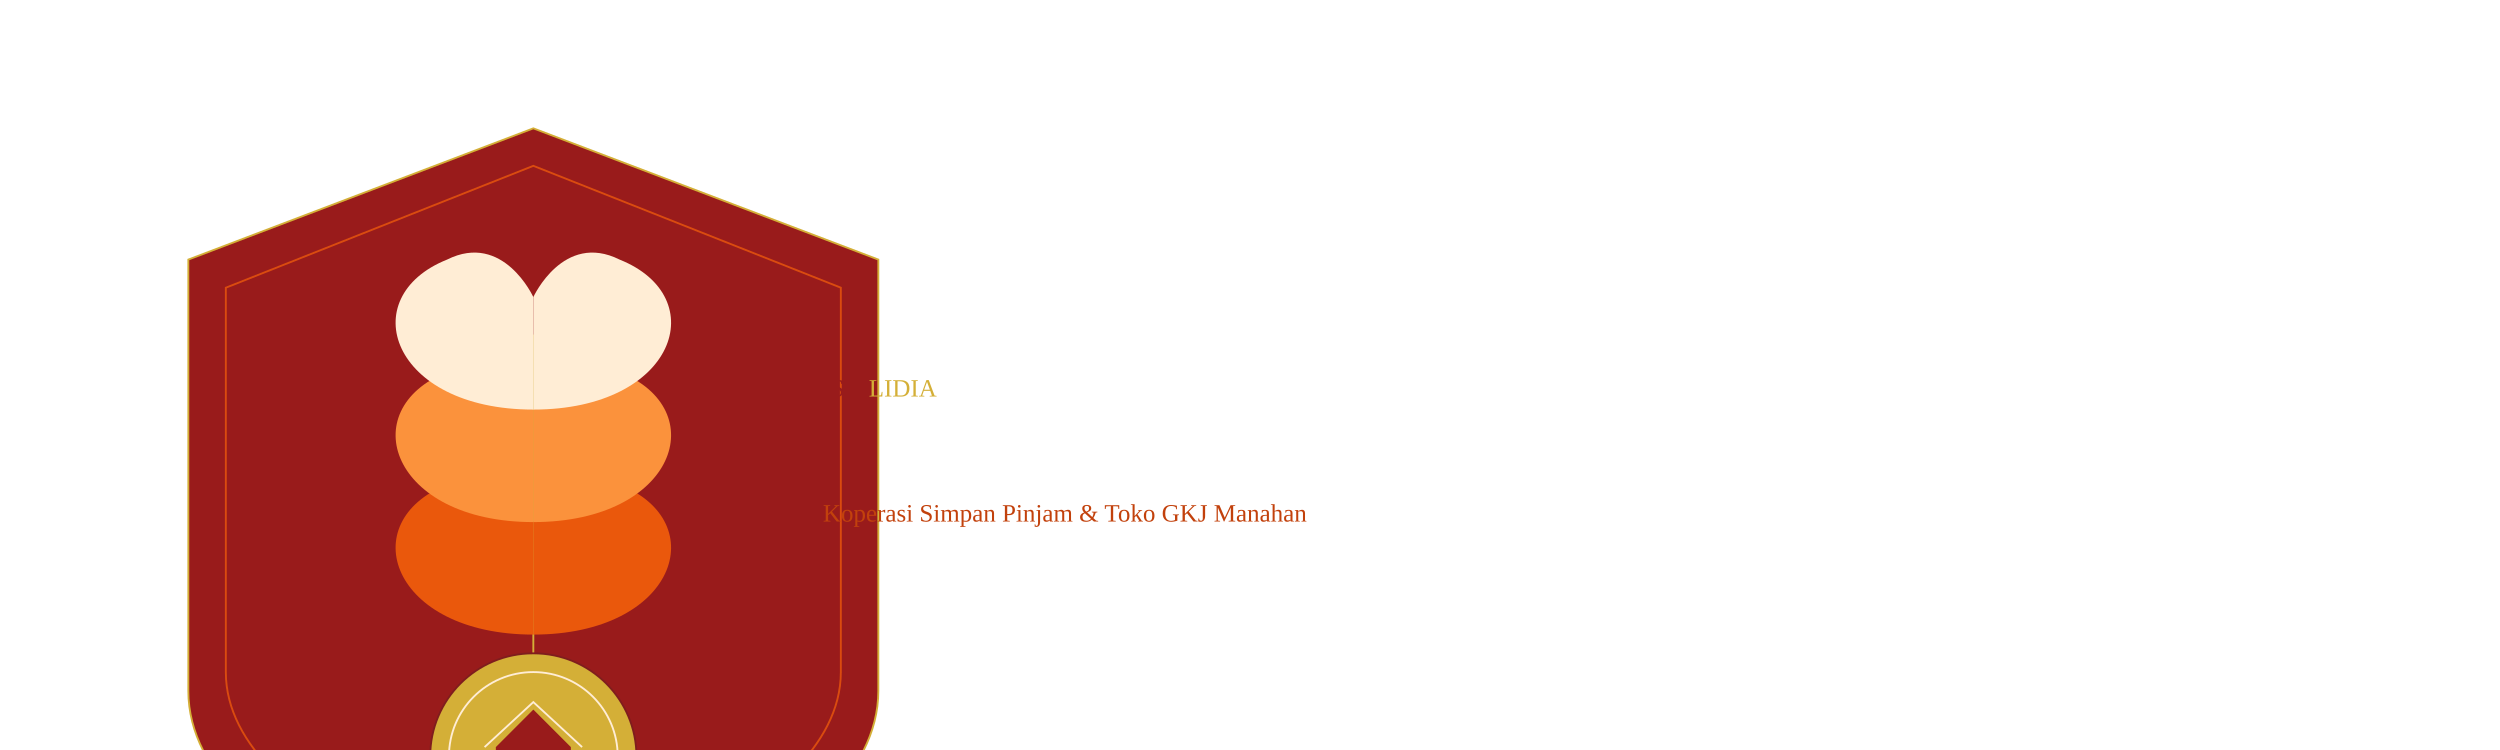
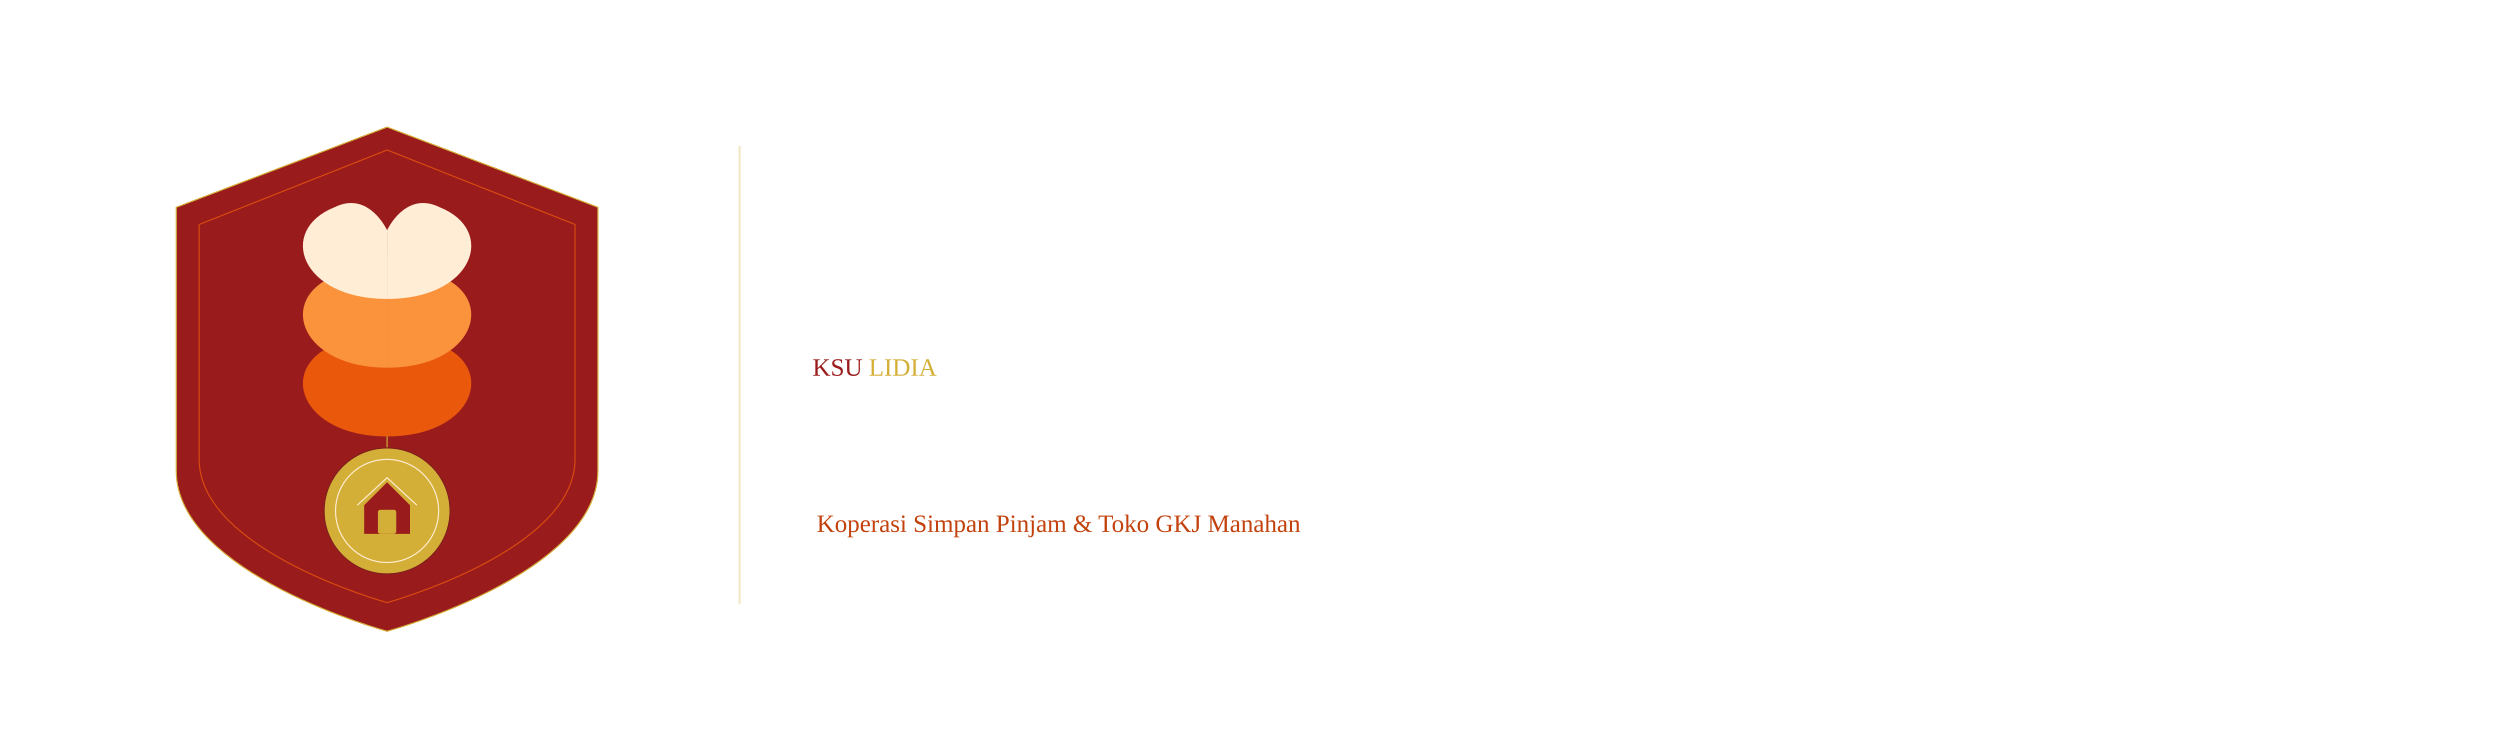
<svg xmlns="http://www.w3.org/2000/svg" viewBox="0 0 1200 360" width="1200" height="360">
-   <g transform="matrix(0.9, 0, 0, 0.9, 25.6, 25.6)">
+   <g transform="translate(45, 39) scale(0.55)">
    <path d="M256,40 L440,110 L440,340 C440,430 256,480 256,480 C256,480 72,430 72,340 L72,110 Z" fill="#991b1b" stroke="#d4af37" strokeWidth="16" strokeLinejoin="round" />
    <path d="M256,60 L420,125 L420,330 C420,410 256,455 256,455 C256,455 92,410 92,330 L92,125 Z" fill="none" stroke="#ea580c" strokeWidth="6" opacity="0.80" />
    <line x1="256" y1="360" x2="256" y2="150" stroke="#d4af37" strokeWidth="14" strokeLinecap="round" />
    <path d="M256,310 C180,310 160,250 210,230 C240,215 256,250 256,250" fill="#ea580c" />
    <path d="M256,310 C332,310 352,250 302,230 C272,215 256,250 256,250" fill="#ea580c" />
    <path d="M256,250 C180,250 160,190 210,170 C240,155 256,190 256,190" fill="#fb923c" />
    <path d="M256,250 C332,250 352,190 302,170 C272,155 256,190 256,190" fill="#fb923c" />
    <path d="M256,190 C180,190 160,130 210,110 C240,95 256,130 256,130" fill="#ffedd5" />
    <path d="M256,190 C332,190 352,130 302,110 C272,95 256,130 256,130" fill="#ffedd5" />
    <circle cx="256" cy="375" r="55" fill="#d4af37" stroke="#7f1d1d" strokeWidth="8" />
    <circle cx="256" cy="375" r="45" fill="none" stroke="#ffedd5" strokeWidth="3" strokeDasharray="6 4" />
    <path d="M236,395 L236,370 L256,350 L276,370 L276,395 Z" fill="#991b1b" />
    <path d="M230,370 L256,346 L282,370" fill="none" stroke="#ffedd5" strokeWidth="5" strokeLinecap="round" strokeLinejoin="round" />
    <rect x="248" y="374" width="16" height="21" fill="#d4af37" rx="2" />
  </g>
+   <line x1="355" y1="70" x2="355" y2="290" stroke="#d4af37" strokeWidth="6" strokeLinecap="round" opacity="0.3" />
  <g transform="matrix(1,0,0,1,0,5.343361)">
-     <text x="390" y="185" fontFamily="Lexend, Inter, sans-serif" fontWeight="800" fontSize="115" fill="rgb(153, 27, 27)" letterSpacing="2">KSU <tspan fill="rgb(212, 175, 55)">LIDIA</tspan>
+     <text x="390" y="175" fontFamily="Lexend, Inter, sans-serif" fontWeight="800" fontSize="115" fill="rgb(153, 27, 27)" letterSpacing="3">KSU <tspan fill="rgb(212, 175, 55)">LIDIA</tspan>
    </text>
-     <text x="395" y="245" fontFamily="Lexend, Inter, sans-serif" fontWeight="600" fontSize="34" fill="rgb(194, 65, 12)" letterSpacing="1">Koperasi Simpan Pinjam &amp; Toko GKJ Manahan</text>
+     <text x="392" y="250" fontFamily="Lexend, Inter, sans-serif" fontWeight="600" fontSize="34" fill="rgb(194, 65, 12)" letterSpacing="0.5">Koperasi Simpan Pinjam &amp; Toko GKJ Manahan</text>
  </g>
</svg>
